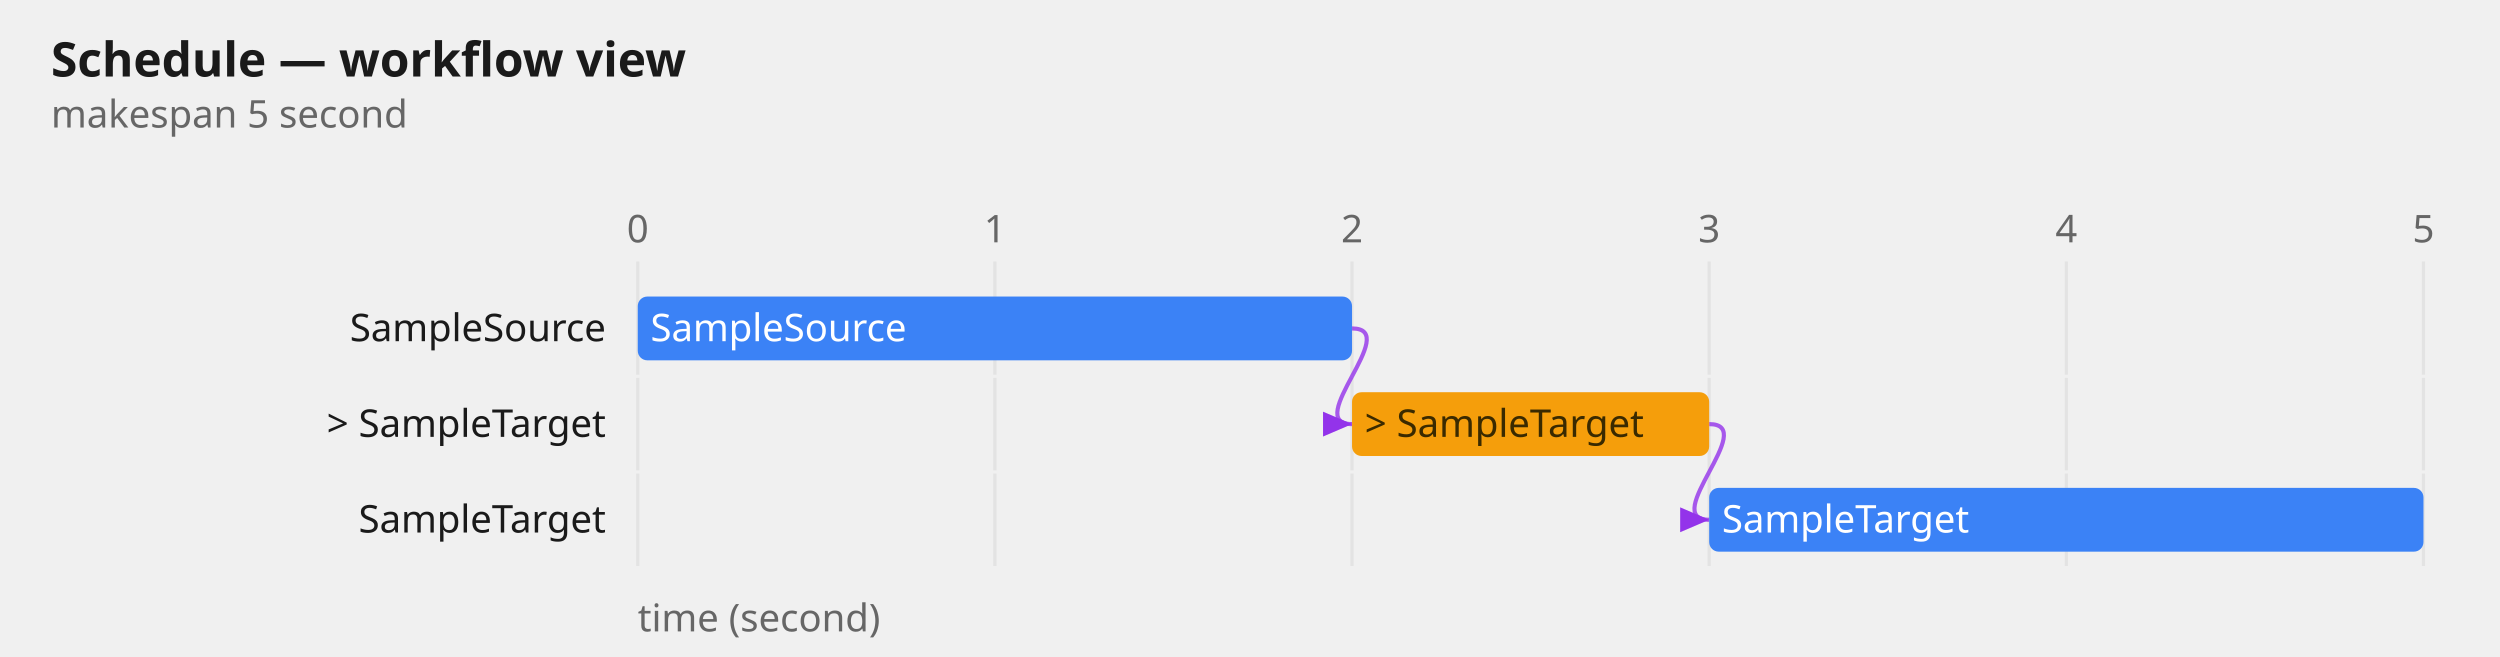
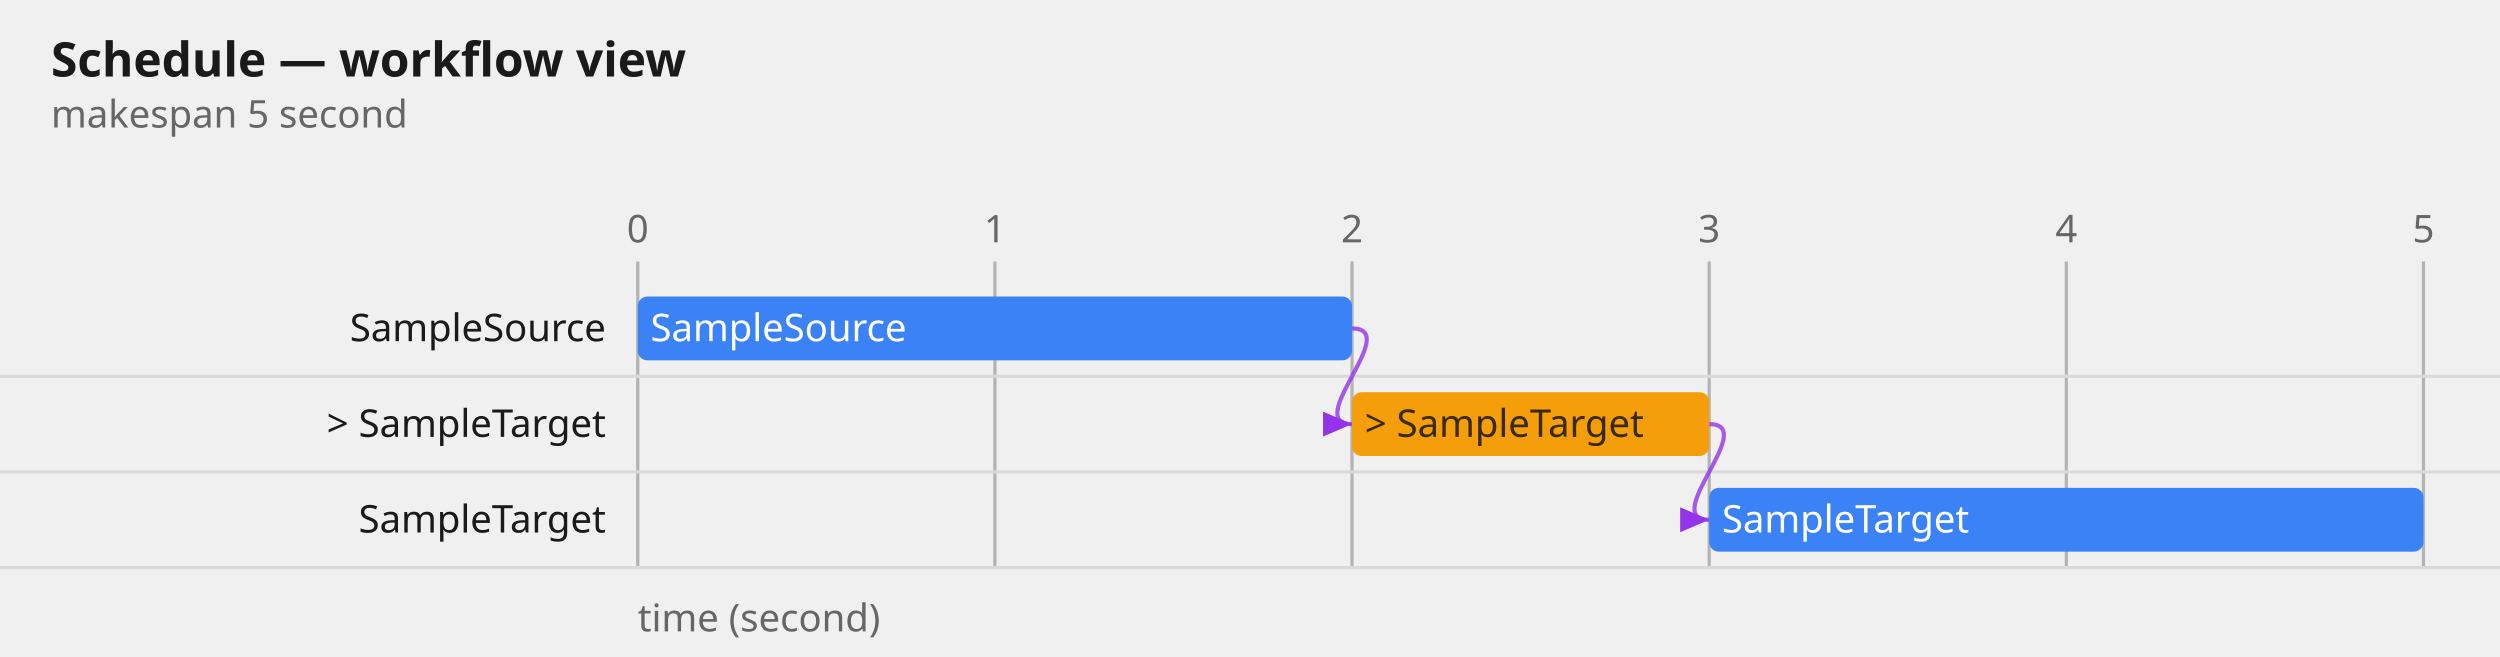
<svg xmlns="http://www.w3.org/2000/svg" viewBox="0 0 784 206" width="784" height="206" font-family="system-ui, sans-serif" font-size="12">
  <text fill="#1a1a1a" font-size="15" font-weight="600" x="16" y="24">Schedule — workflow view</text>
  <text fill="#666666" x="16" y="40">makespan 5 second</text>
  <defs>
    <marker id="ah" markerWidth="8" markerHeight="8" refX="7" refY="3" orient="auto">
      <path d="M0,0 L7,3 L0,6 Z" fill="#9333ea" />
    </marker>
  </defs>
  <g transform="translate(0,48)">
-     <line stroke="#e3e3e3" stroke-width="1" x1="200.0" y1="34.0" x2="200.0" y2="130.0" />
+     <line stroke="#b3b3b3" stroke-width="1" x1="200.0" y1="34.0" x2="200.0" y2="130.0" />
    <text fill="#666666" x="200.0" y="28.0" text-anchor="middle">0</text>
-     <line stroke="#e3e3e3" stroke-width="1" x1="312.0" y1="34.0" x2="312.0" y2="130.0" />
+     <line stroke="#b3b3b3" stroke-width="1" x1="312.0" y1="34.0" x2="312.0" y2="130.0" />
    <text fill="#666666" x="312.0" y="28.0" text-anchor="middle">1</text>
-     <line stroke="#e3e3e3" stroke-width="1" x1="424.0" y1="34.0" x2="424.0" y2="130.0" />
+     <line stroke="#b3b3b3" stroke-width="1" x1="424.0" y1="34.0" x2="424.0" y2="130.0" />
    <text fill="#666666" x="424.0" y="28.0" text-anchor="middle">2</text>
-     <line stroke="#e3e3e3" stroke-width="1" x1="536.0" y1="34.0" x2="536.0" y2="130.0" />
+     <line stroke="#b3b3b3" stroke-width="1" x1="536.0" y1="34.0" x2="536.0" y2="130.0" />
    <text fill="#666666" x="536.0" y="28.0" text-anchor="middle">3</text>
-     <line stroke="#e3e3e3" stroke-width="1" x1="648.0" y1="34.0" x2="648.0" y2="130.0" />
+     <line stroke="#b3b3b3" stroke-width="1" x1="648.0" y1="34.0" x2="648.0" y2="130.0" />
    <text fill="#666666" x="648.0" y="28.0" text-anchor="middle">4</text>
-     <line stroke="#e3e3e3" stroke-width="1" x1="760.0" y1="34.0" x2="760.0" y2="130.0" />
+     <line stroke="#b3b3b3" stroke-width="1" x1="760.0" y1="34.0" x2="760.0" y2="130.0" />
    <text fill="#666666" x="760.0" y="28.0" text-anchor="middle">5</text>
    <text fill="#666666" x="200.0" y="150.0">time (second)</text>
-     <line stroke="#f0f0f0" stroke-width="1" x1="0" y1="70.0" x2="784.0" y2="70.0" />
+     <line stroke="#d9d9d9" stroke-width="1" x1="0" y1="70.0" x2="784.0" y2="70.0" />
    <text fill="#1a1a1a" x="190.0" y="59.0" text-anchor="end">SampleSource</text>
-     <line stroke="#f0f0f0" stroke-width="1" x1="0" y1="100.0" x2="784.0" y2="100.0" />
+     <line stroke="#d9d9d9" stroke-width="1" x1="0" y1="100.0" x2="784.0" y2="100.0" />
    <text fill="#1a1a1a" x="190.0" y="89.0" text-anchor="end">&gt; SampleTarget</text>
-     <line stroke="#f0f0f0" stroke-width="1" x1="0" y1="130.0" x2="784.0" y2="130.0" />
+     <line stroke="#d9d9d9" stroke-width="1" x1="0" y1="130.0" x2="784.0" y2="130.0" />
    <text fill="#1a1a1a" x="190.0" y="119.0" text-anchor="end">SampleTarget</text>
    <path fill="none" stroke="#9333ea" stroke-width="1.3" stroke-opacity="0.8" d="M424.0,55.0 C440.0,55.0 408.0,85.0 424.0,85.0" marker-end="url(#ah)" />
    <path fill="none" stroke="#9333ea" stroke-width="1.3" stroke-opacity="0.8" d="M536.0,85.0 C552.0,85.0 520.0,115.0 536.0,115.0" marker-end="url(#ah)" />
    <rect fill="#3b82f6" x="200.0" y="45.0" width="224.0" height="20" rx="3" />
    <text fill="#ffffff" x="204.0" y="59.0">SampleSource</text>
    <rect fill="#f59e0b" x="424.0" y="75.0" width="112.0" height="20" rx="3" />
    <text fill="#3a2a00" x="428.0" y="89.0">&gt; SampleTarget</text>
    <rect fill="#3b82f6" x="536.0" y="105.0" width="224.0" height="20" rx="3" />
    <text fill="#ffffff" x="540.0" y="119.0">SampleTarget</text>
  </g>
</svg>
